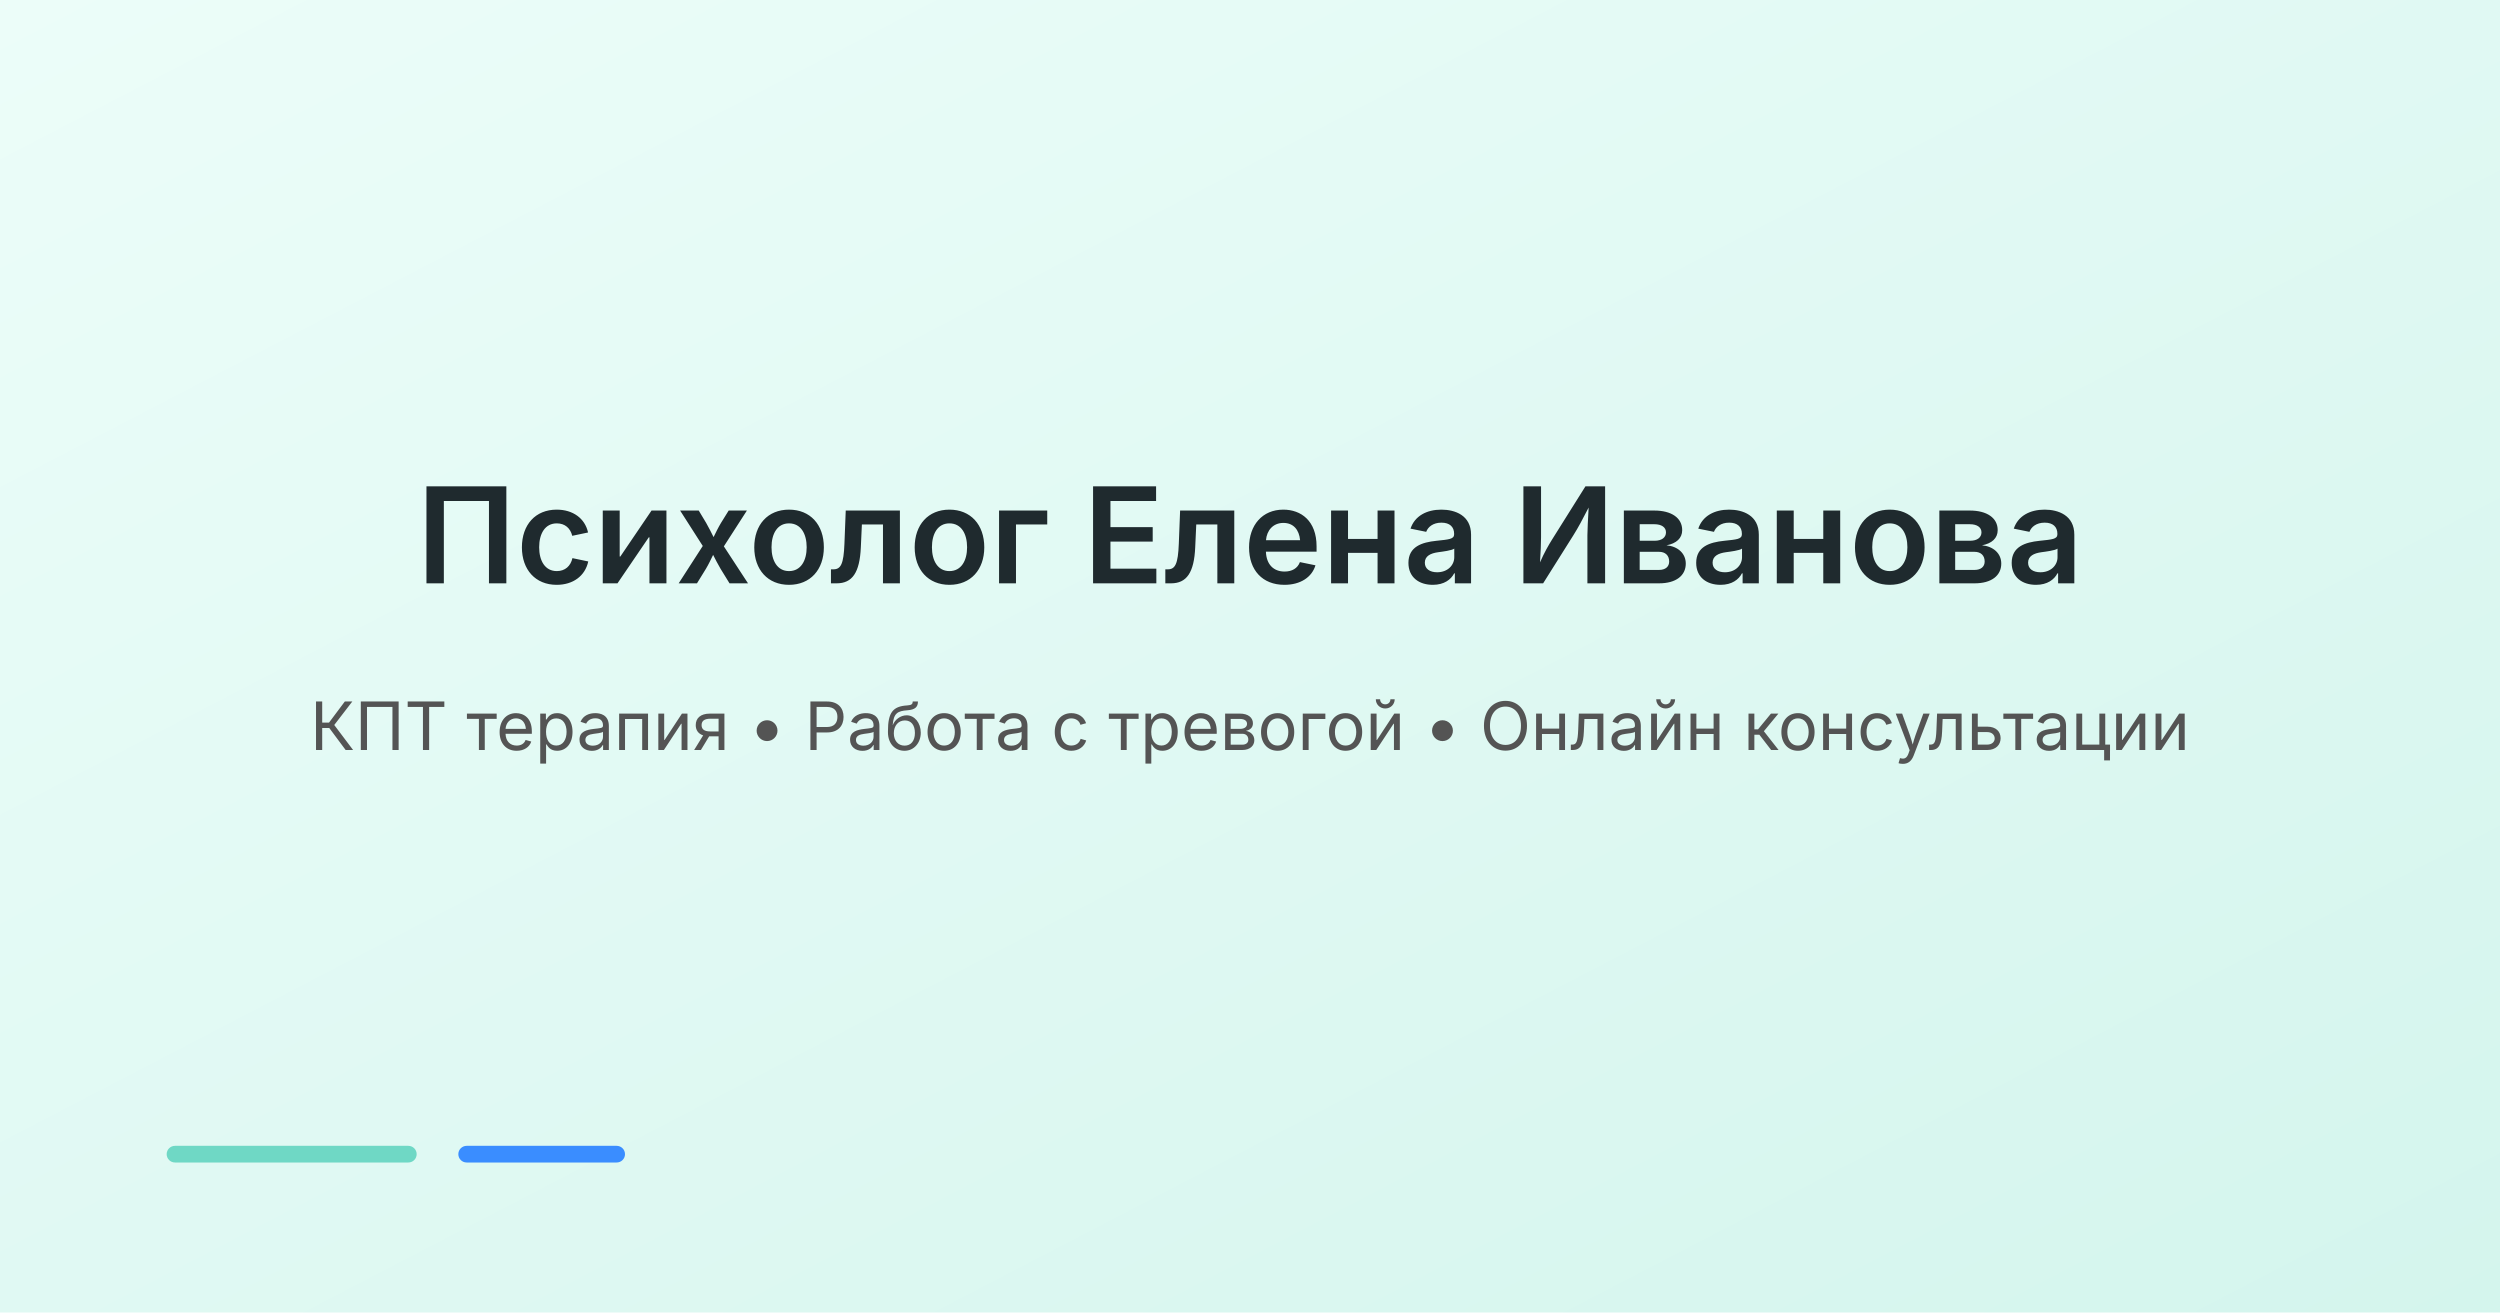
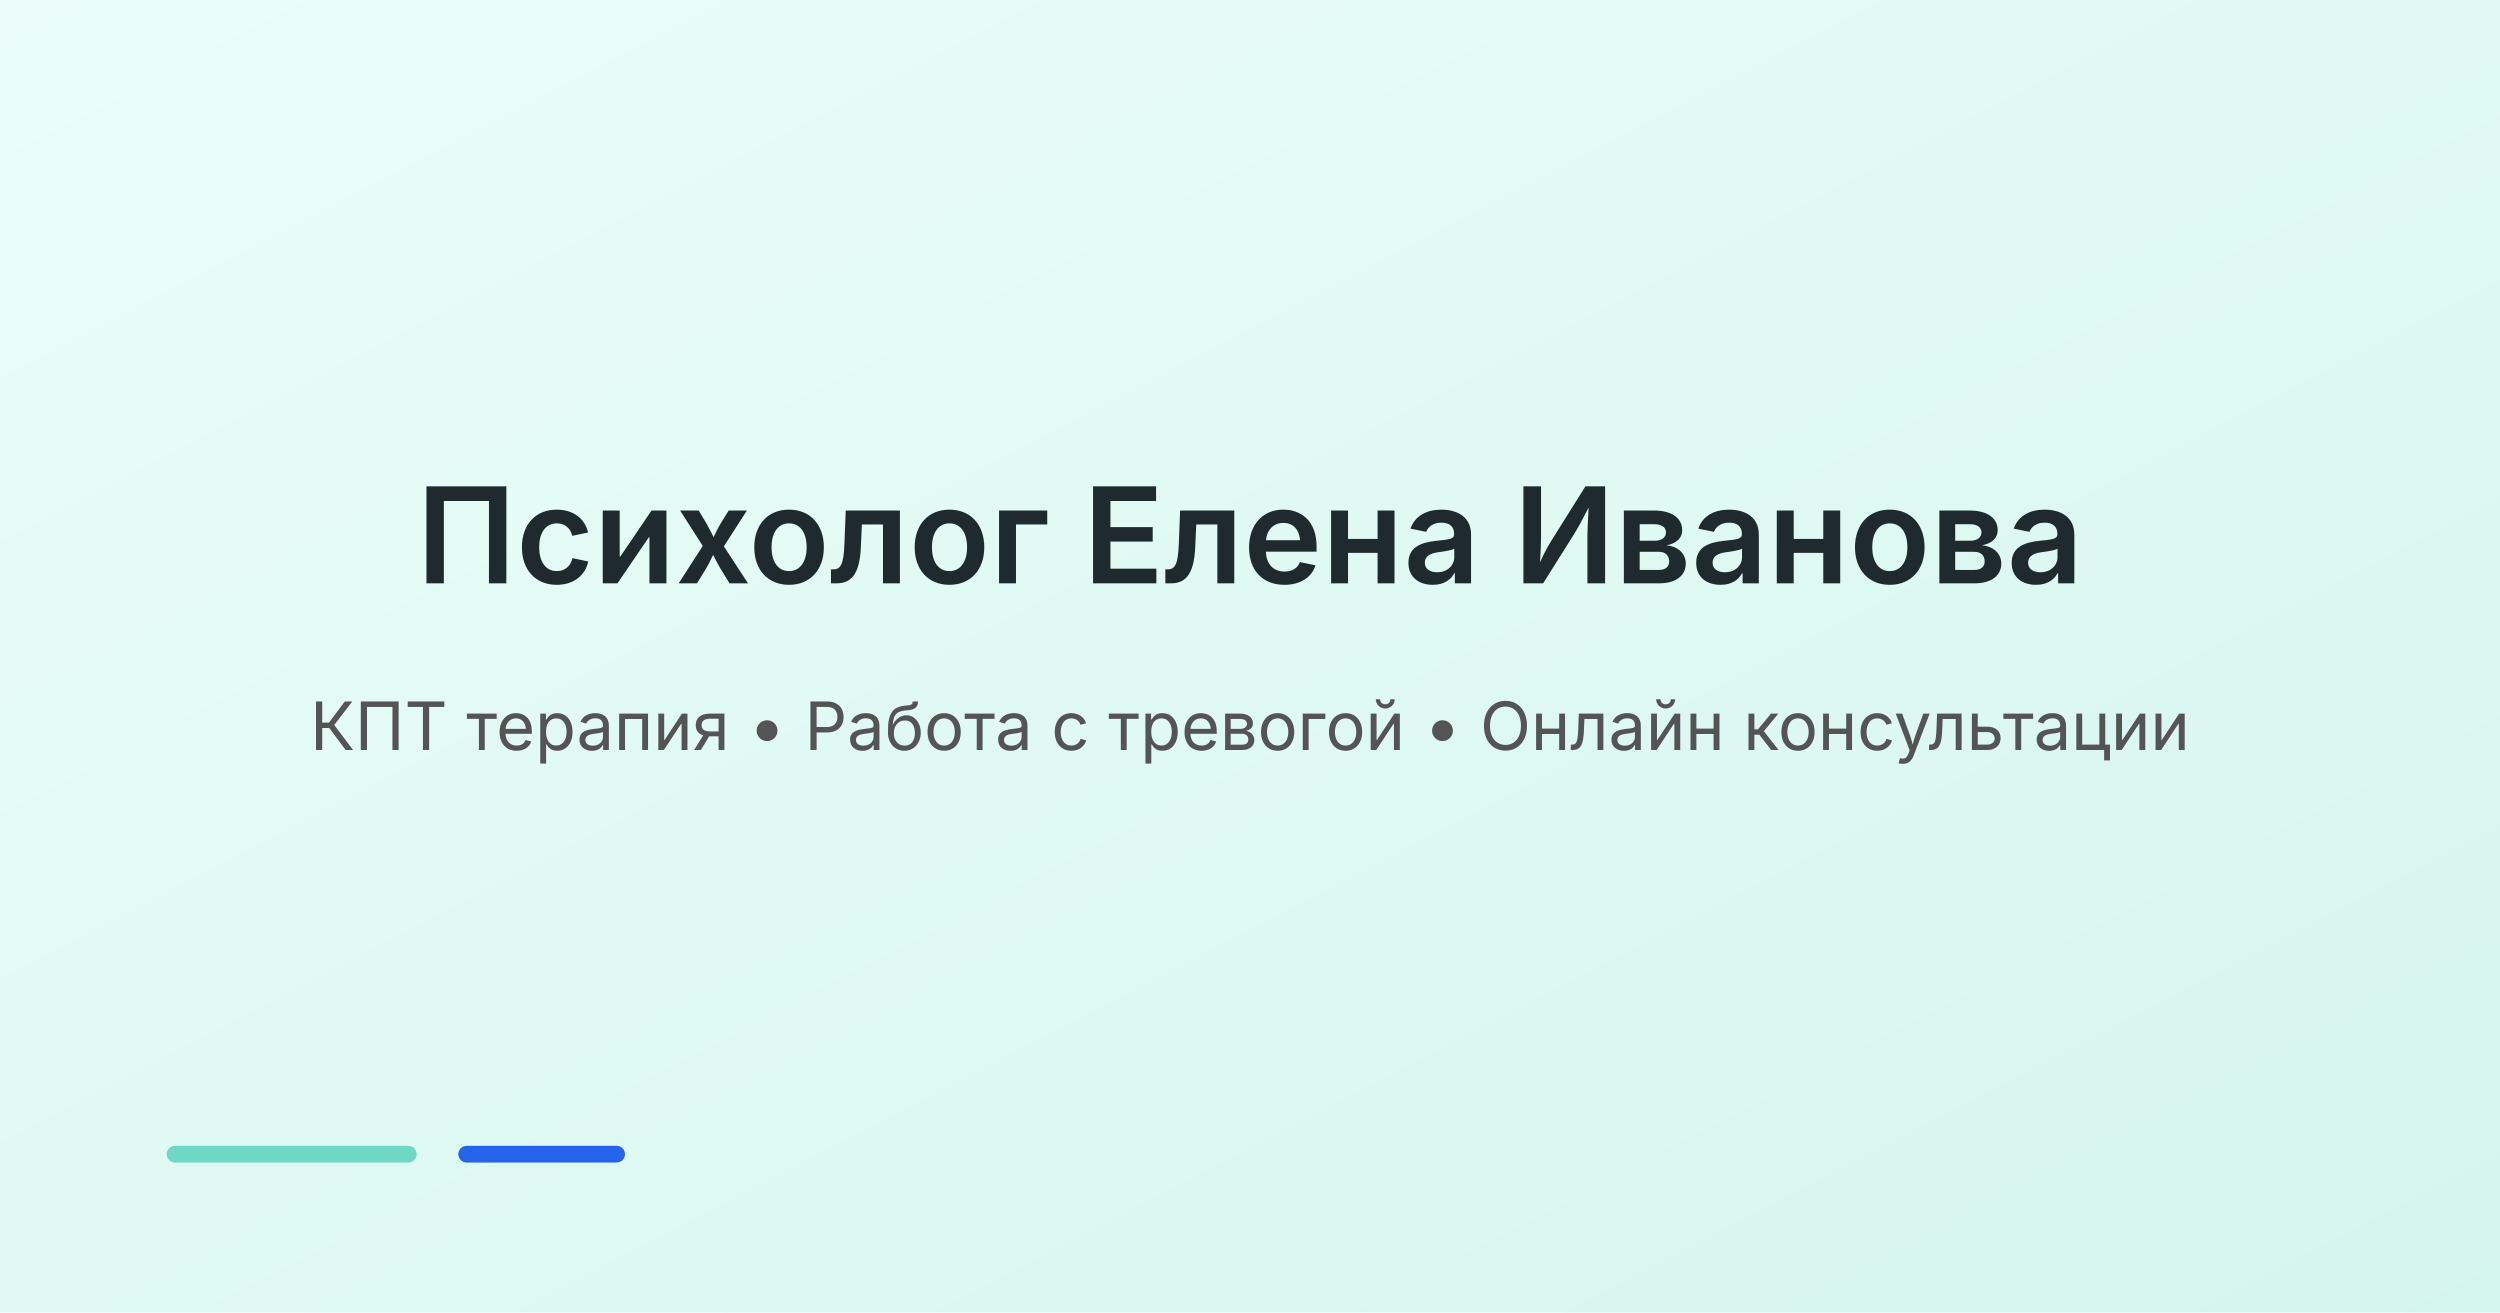
<svg xmlns="http://www.w3.org/2000/svg" width="1200" height="630">
  <defs>
    <linearGradient id="bg" x1="0%" y1="0%" x2="100%" y2="100%">
      <stop offset="0%" style="stop-color:#ECFDF9" />
      <stop offset="100%" style="stop-color:#d4f5ed" />
    </linearGradient>
  </defs>
  <rect width="1200" height="630" fill="url(#bg)" />
  <text x="600" y="280" font-family="Inter, Arial, sans-serif" font-size="64" font-weight="600" fill="#1F2A2E" text-anchor="middle">Психолог Елена Иванова</text>
  <text x="600" y="360" font-family="Inter, Arial, sans-serif" font-size="32" fill="#545454" text-anchor="middle">КПТ терапия • Работа с тревогой • Онлайн консультации</text>
  <rect x="80" y="550" width="120" height="8" rx="4" fill="#6FD8C5" />
-   <rect x="220" y="550" width="80" height="8" rx="4" fill="#3A8DFF" />
+   <rect x="220" y="550" width="80" height="8" rx="4" fill="#2563EB" />
</svg>
